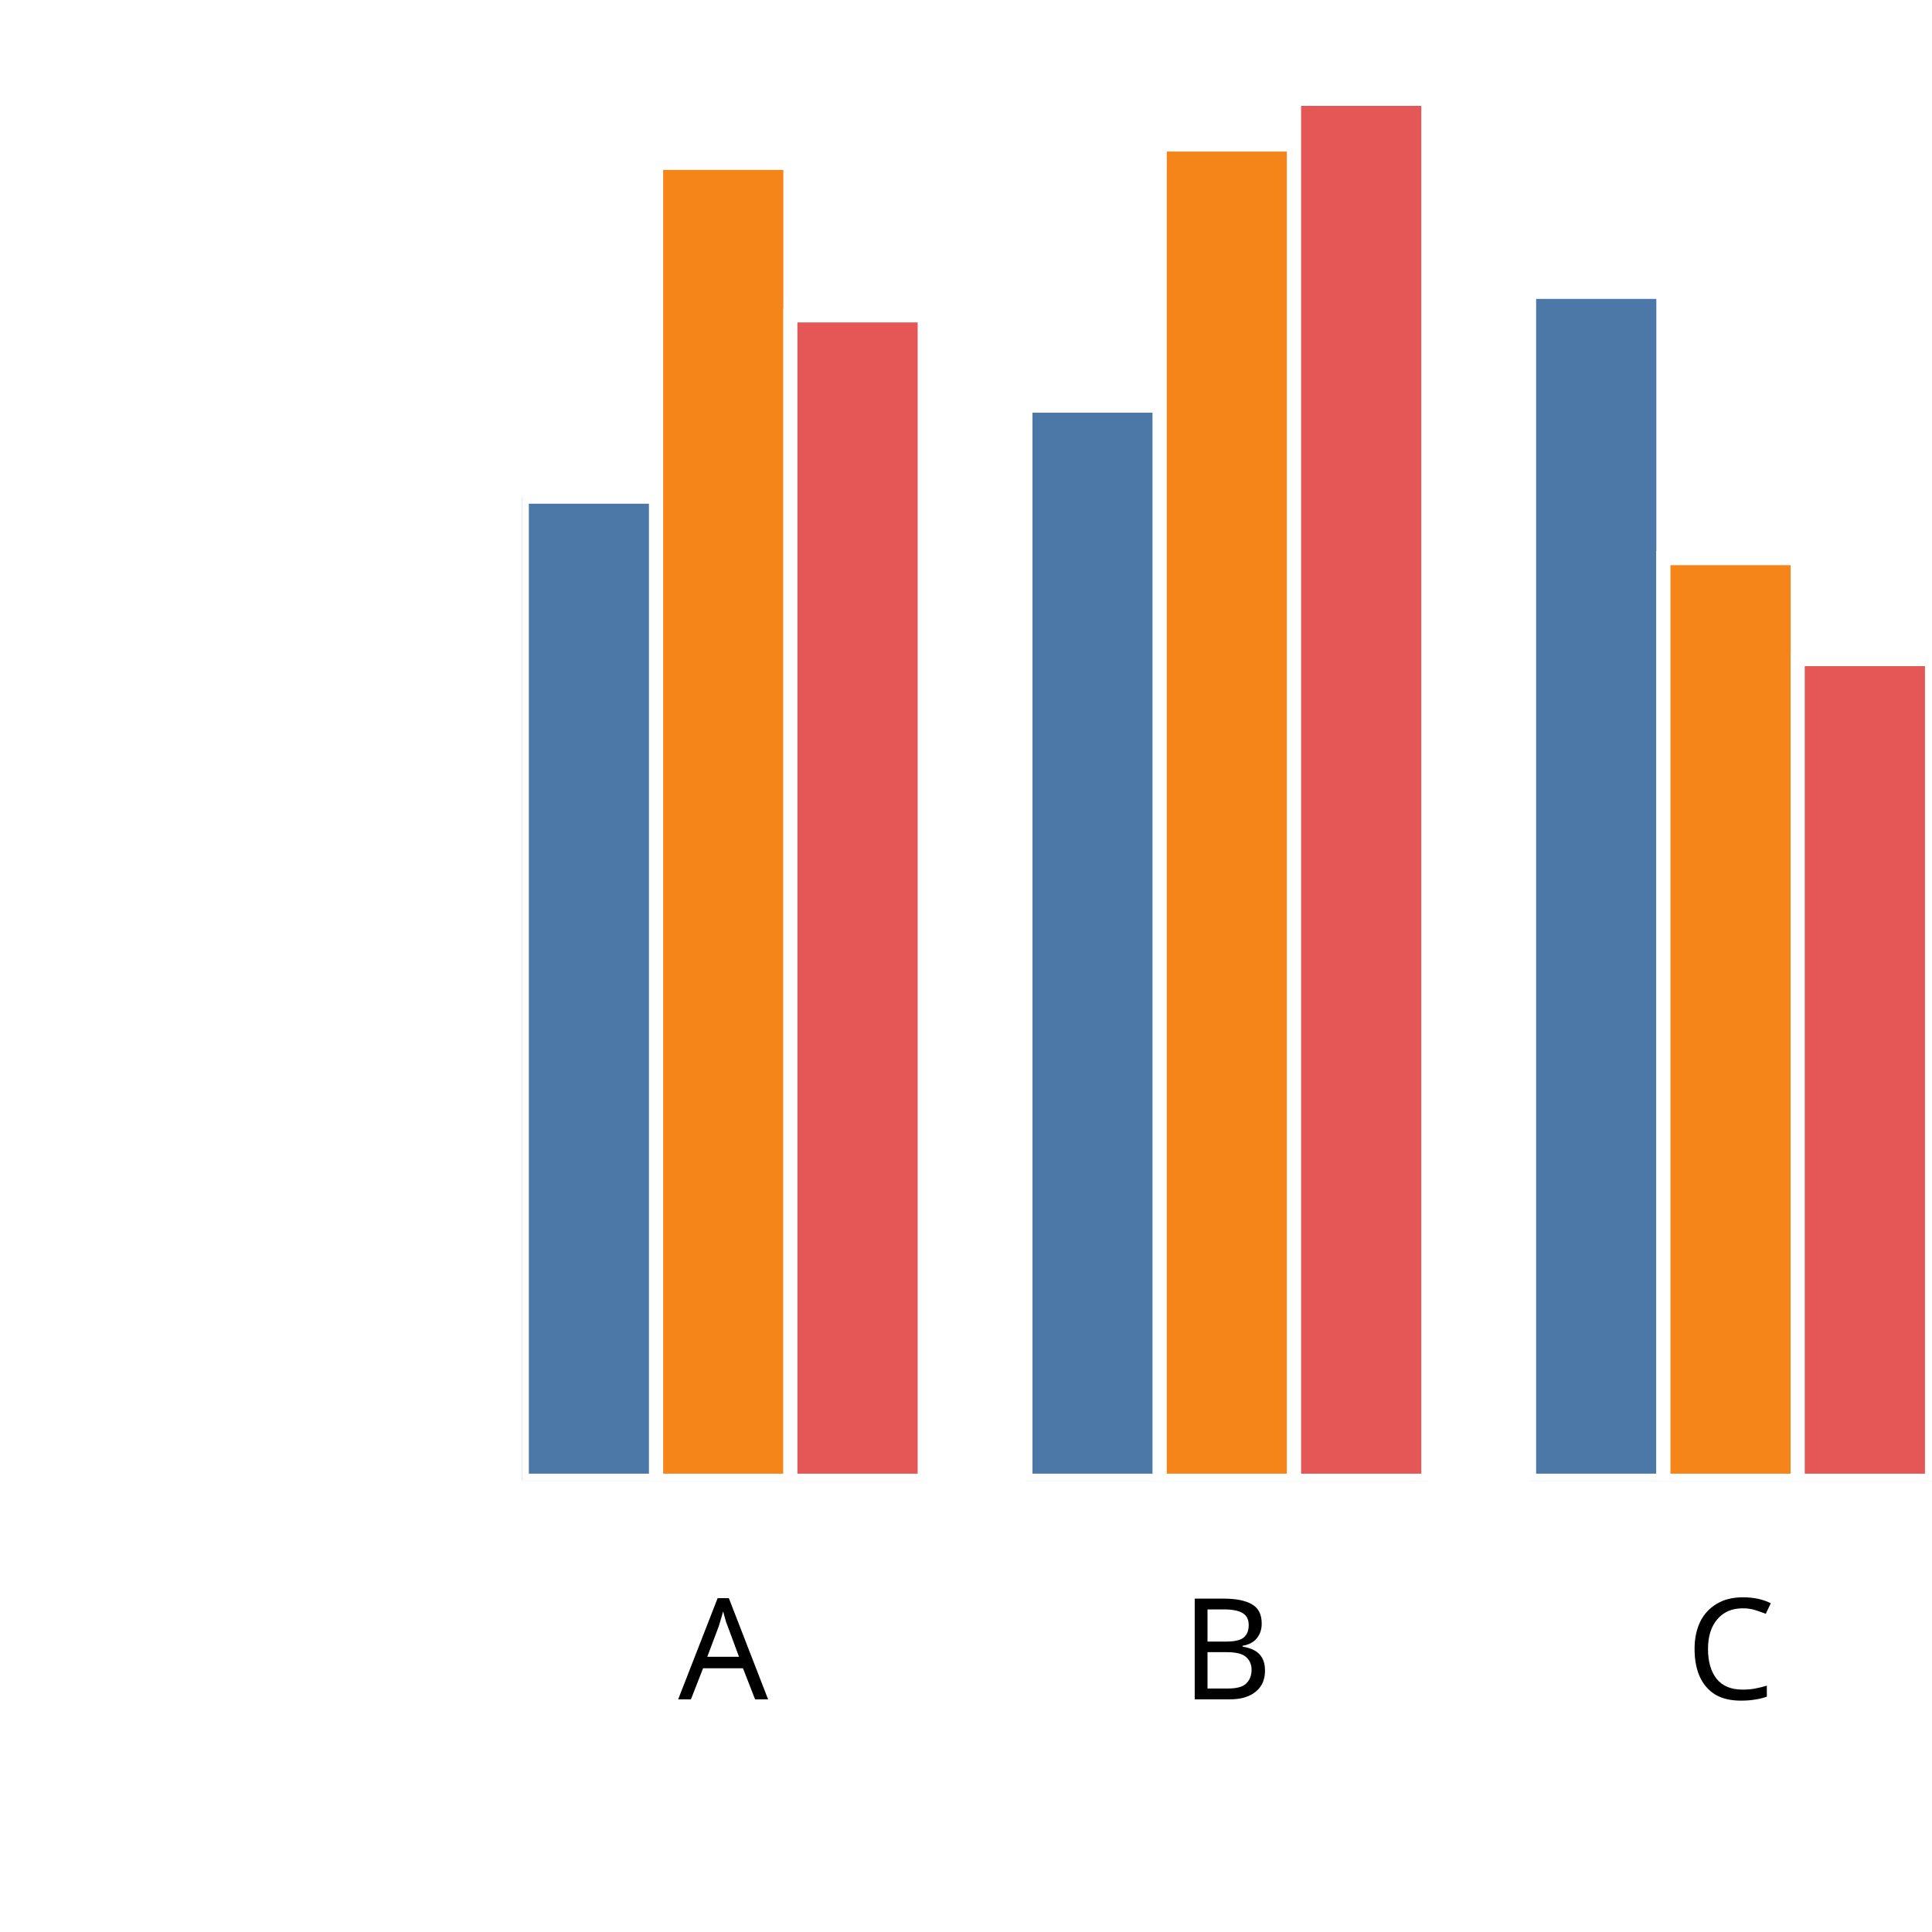
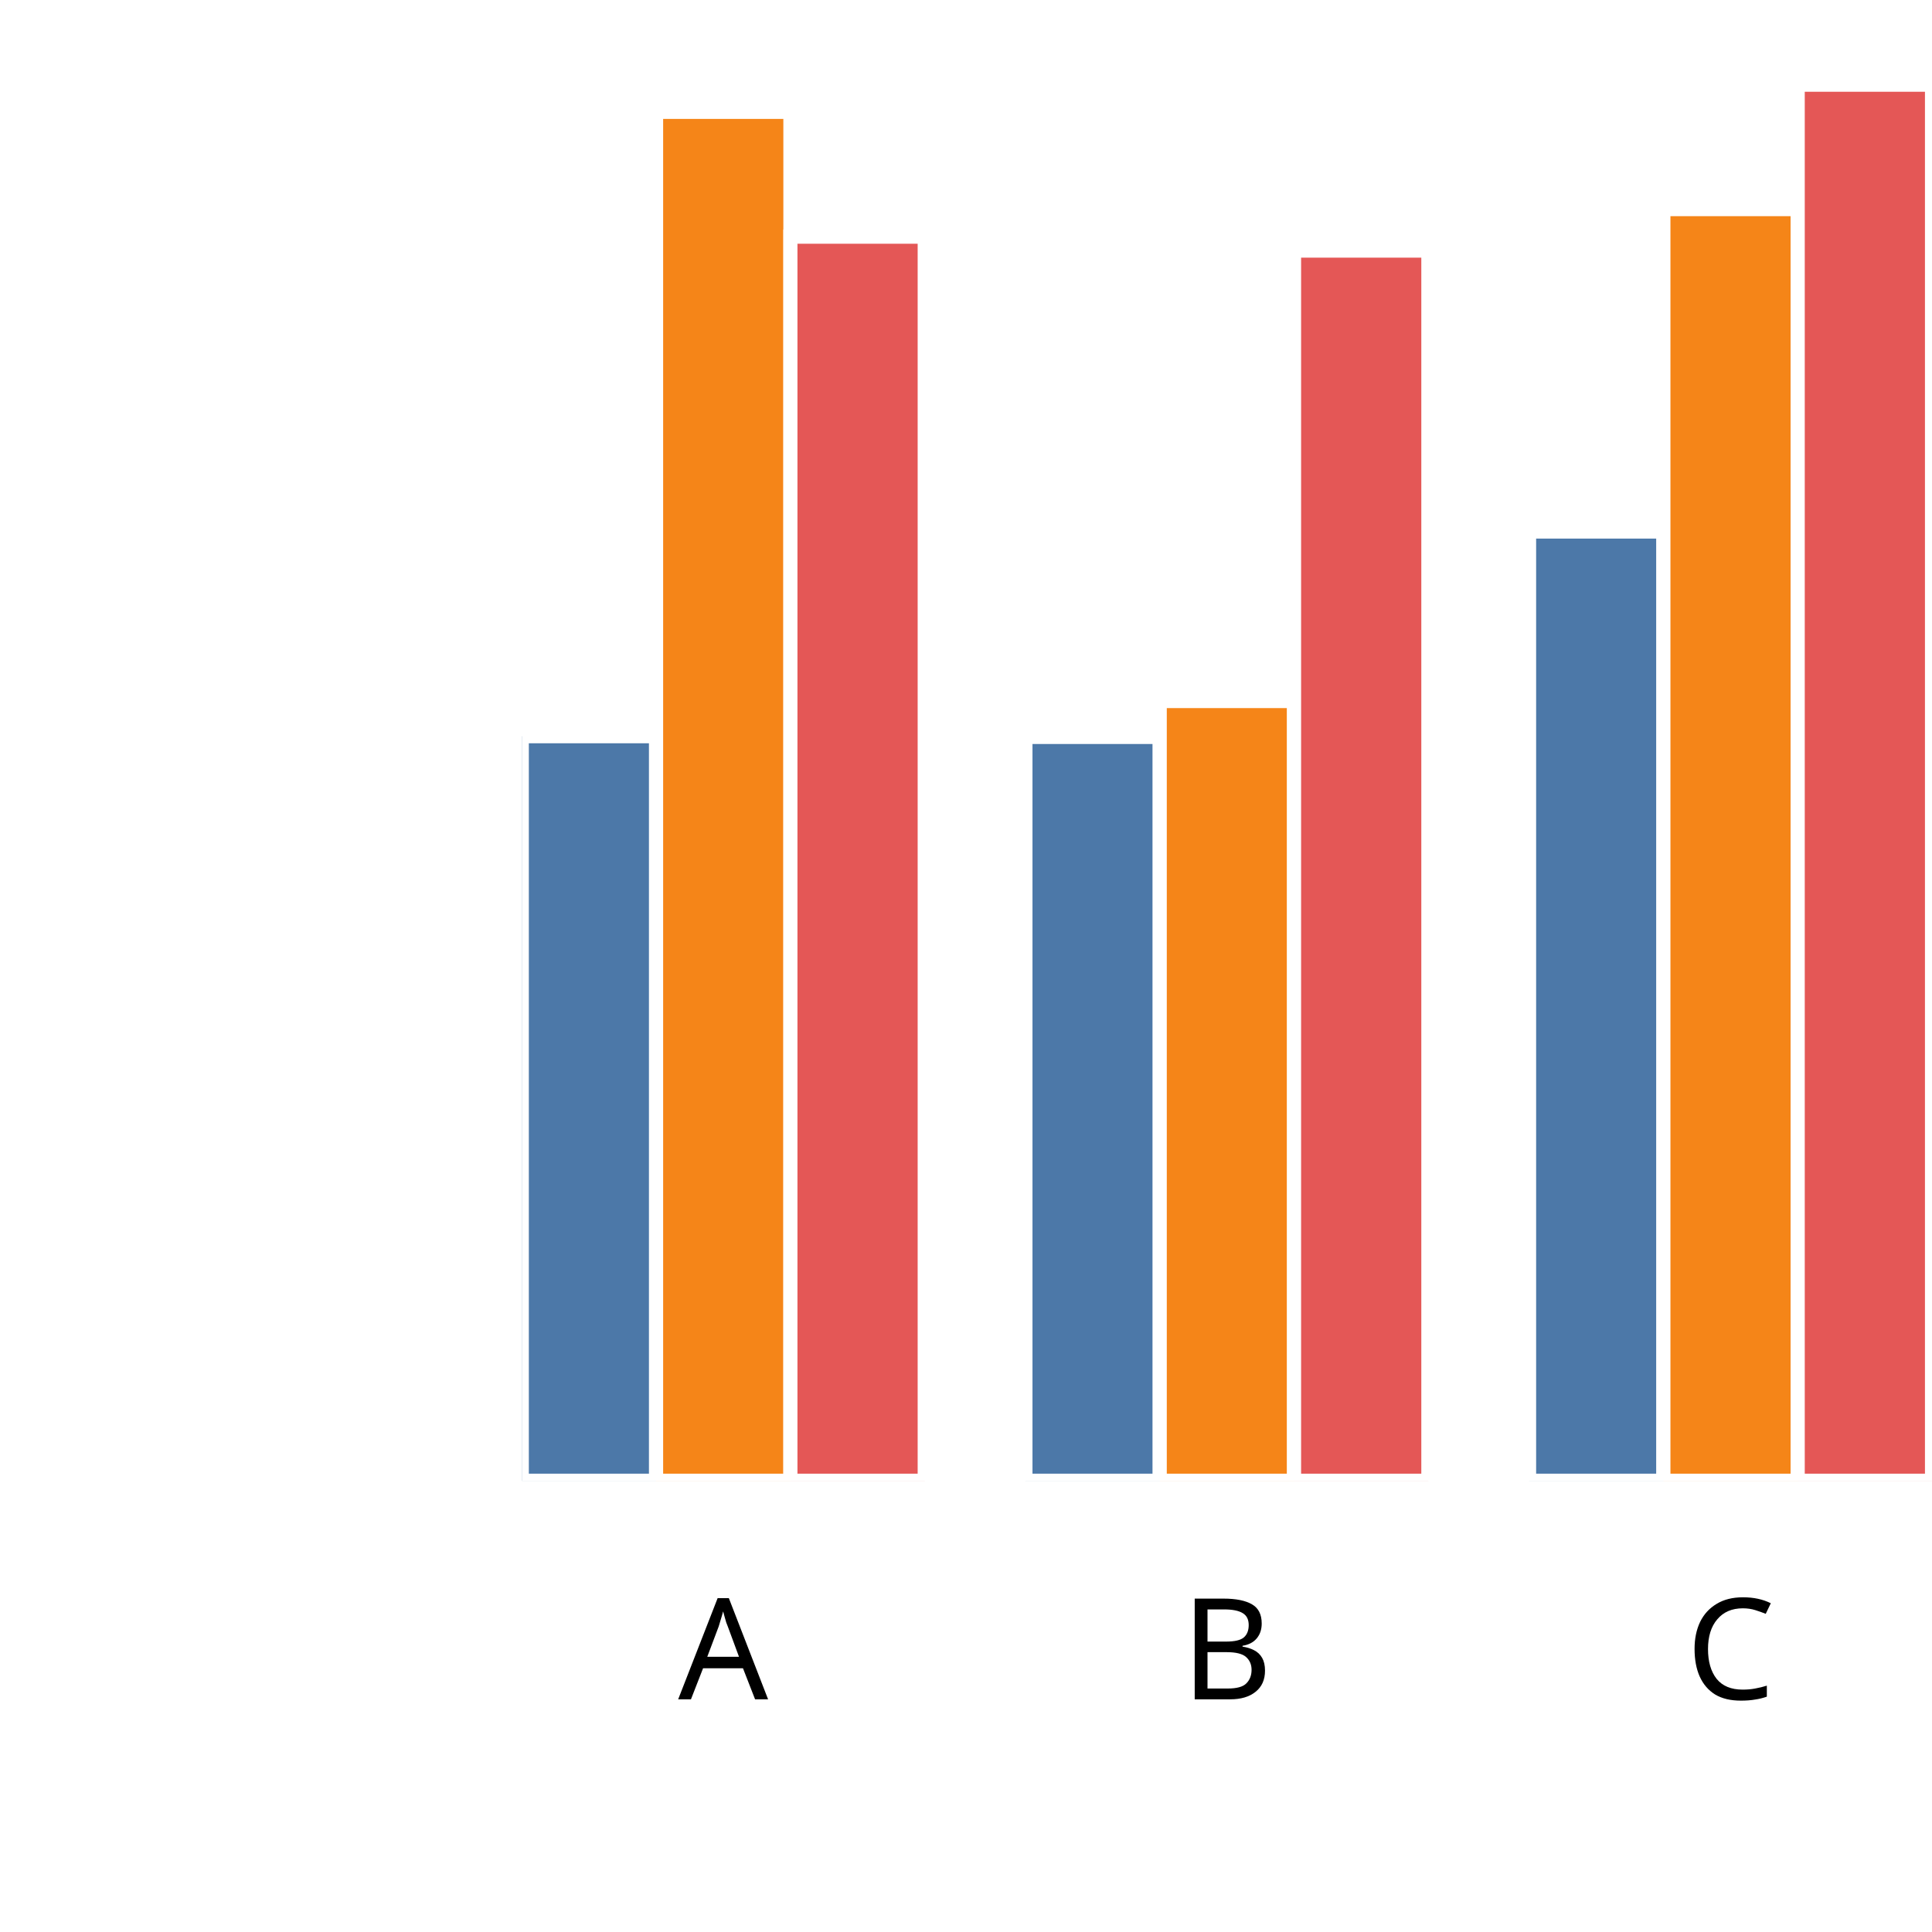
<svg xmlns="http://www.w3.org/2000/svg" version="1.1" class="marks" width="137" height="137" viewBox="0 0 137 137">
  <rect width="137" height="137" fill="white" />
  <g fill="none" stroke-miterlimit="10" transform="translate(37,5)">
    <g class="mark-group role-frame root" role="graphics-object" aria-roledescription="group mark container">
      <g transform="translate(0,0)">
        <path class="background" aria-hidden="true" d="M0,0h100v100h-100Z" />
        <g>
          <g class="mark-group role-axis" role="graphics-symbol" aria-roledescription="axis" aria-label="X-axis titled 'x' for a discrete scale with 3 values: A, B, C">
            <g transform="translate(0.5,100.5)">
              <path class="background" aria-hidden="true" d="M0,0h0v0h0Z" pointer-events="none" />
              <g>
                <g class="mark-rule role-axis-tick" pointer-events="none">
                  <line transform="translate(14,0)" x2="0" y2="5" stroke="white" stroke-width="1.01" opacity="1" />
                  <line transform="translate(50,0)" x2="0" y2="5" stroke="white" stroke-width="1.01" opacity="1" />
                  <line transform="translate(85,0)" x2="0" y2="5" stroke="white" stroke-width="1.01" opacity="1" />
                </g>
                <g class="mark-text role-axis-label" pointer-events="none">
                  <text text-anchor="middle" transform="translate(13.78571,15)" font-family="sans-serif" font-size="10px" font-style="normal" font-weight="400" fill="black" opacity="1">A</text>
                  <text text-anchor="middle" transform="translate(49.5,15)" font-family="sans-serif" font-size="10px" font-style="normal" font-weight="400" fill="black" opacity="1">B</text>
                  <text text-anchor="middle" transform="translate(85.21429,15)" font-family="sans-serif" font-size="10px" font-style="normal" font-weight="400" fill="black" opacity="1">C</text>
                </g>
                <g class="mark-text role-axis-title" pointer-events="none">
                  <text text-anchor="middle" transform="translate(50,30)" font-family="sans-serif" font-size="11px" font-style="normal" font-weight="400" fill="white" opacity="1">x</text>
                </g>
              </g>
              <path class="foreground" aria-hidden="true" d="" pointer-events="none" display="none" />
            </g>
          </g>
          <g class="mark-group role-axis" role="graphics-symbol" aria-roledescription="axis" aria-label="Y-axis titled 'sum of y' for a linear scale with values from 0.0 to 2.0">
            <g transform="translate(0.5,0.5)">
              <path class="background" aria-hidden="true" d="M0,0h0v0h0Z" pointer-events="none" />
              <g>
                <g class="mark-rule role-axis-tick" pointer-events="none">
                  <line transform="translate(0,100)" x2="-5" y2="0" stroke="white" stroke-width="1.01" opacity="1" />
                  <line transform="translate(0,75)" x2="-5" y2="0" stroke="white" stroke-width="1.01" opacity="1" />
                  <line transform="translate(0,50)" x2="-5" y2="0" stroke="white" stroke-width="1.01" opacity="1" />
                  <line transform="translate(0,25)" x2="-5" y2="0" stroke="white" stroke-width="1.01" opacity="1" />
                  <line transform="translate(0,0)" x2="-5" y2="0" stroke="white" stroke-width="1.01" opacity="1" />
                </g>
                <g class="mark-text role-axis-label" pointer-events="none">
                  <text text-anchor="end" transform="translate(-7,103)" font-family="sans-serif" font-size="10px" font-style="normal" font-weight="400" fill="white" opacity="1">0.0</text>
                  <text text-anchor="end" transform="translate(-7,78)" font-family="sans-serif" font-size="10px" font-style="normal" font-weight="400" fill="white" opacity="1">0.5</text>
                  <text text-anchor="end" transform="translate(-7,53)" font-family="sans-serif" font-size="10px" font-style="normal" font-weight="400" fill="white" opacity="1">1.0</text>
                  <text text-anchor="end" transform="translate(-7,28)" font-family="sans-serif" font-size="10px" font-style="normal" font-weight="400" fill="white" opacity="1">1.5</text>
                  <text text-anchor="end" transform="translate(-7,3)" font-family="sans-serif" font-size="10px" font-style="normal" font-weight="400" fill="white" opacity="1">2.0</text>
                </g>
                <g class="mark-text role-axis-title" pointer-events="none">
                  <text text-anchor="middle" transform="translate(-26,50) rotate(-90) translate(0,-2)" font-family="sans-serif" font-size="11px" font-style="normal" font-weight="400" fill="white" opacity="1">sum of y</text>
                </g>
              </g>
              <path class="foreground" aria-hidden="true" d="" pointer-events="none" display="none" />
            </g>
          </g>
          <g class="mark-group role-scope" clip-path="url(#clip1)" role="graphics-object" aria-roledescription="group mark container">
            <g transform="translate(0,0)">
              <path class="background" aria-hidden="true" d="M0,0h0v0h0Z" />
              <g>
                <g class="mark-rect role-mark" role="graphics-symbol" aria-roledescription="rect mark container">
-                   <path d="M1.7763568394002505e-15,30.218h9.524v69.782h-9.524Z" fill="#4c78a8" stroke="white" stroke-width="1" opacity="1" />
-                   <path d="M9.524,6.548h9.524v93.452h-9.524Z" fill="#f58518" stroke="white" stroke-width="1" opacity="1" />
-                   <path d="M19.048,17.362h9.524v82.638h-9.524Z" fill="#e45756" stroke="white" stroke-width="1" opacity="1" />
+                   <path d="M1.7763568394002505e-15,47.208h9.524v52.792h-9.524Z" fill="#4c78a8" stroke="white" stroke-width="1" opacity="1" />
+                   <path d="M9.524,2.932h9.524v97.068h-9.524Z" fill="#f58518" stroke="white" stroke-width="1" opacity="1" />
+                   <path d="M19.048,11.784h9.524v88.216h-9.524Z" fill="#e45756" stroke="white" stroke-width="1" opacity="1" />
                </g>
              </g>
              <path class="foreground" aria-hidden="true" d="" display="none" />
            </g>
            <g transform="translate(35.71429,0)">
              <path class="background" aria-hidden="true" d="M0,0h0v0h0Z" />
              <g>
                <g class="mark-rect role-mark" role="graphics-symbol" aria-roledescription="rect mark container">
-                   <path d="M1.7763568394002505e-15,23.763h9.524v76.237h-9.524Z" fill="#4c78a8" stroke="white" stroke-width="1" opacity="1" />
-                   <path d="M9.524,5.247h9.524v94.753h-9.524Z" fill="#f58518" stroke="white" stroke-width="1" opacity="1" />
-                   <path d="M19.048,2.009h9.524v97.991h-9.524Z" fill="#e45756" stroke="white" stroke-width="1" opacity="1" />
+                   <path d="M1.7763568394002505e-15,47.258h9.524v52.742h-9.524Z" fill="#4c78a8" stroke="white" stroke-width="1" opacity="1" />
+                   <path d="M9.524,44.712h9.524v55.288h-9.524Z" fill="#f58518" stroke="white" stroke-width="1" opacity="1" />
+                   <path d="M19.048,12.771h9.524v87.229h-9.524Z" fill="#e45756" stroke="white" stroke-width="1" opacity="1" />
                </g>
              </g>
              <path class="foreground" aria-hidden="true" d="" display="none" />
            </g>
            <g transform="translate(71.42857,0)">
              <path class="background" aria-hidden="true" d="M0,0h0v0h0Z" />
              <g>
                <g class="mark-rect role-mark" role="graphics-symbol" aria-roledescription="rect mark container">
-                   <path d="M1.7763568394002505e-15,15.696h9.524v84.304h-9.524Z" fill="#4c78a8" stroke="white" stroke-width="1" opacity="1" />
-                   <path d="M9.524,34.576h9.524v65.424h-9.524Z" fill="#f58518" stroke="white" stroke-width="1" opacity="1" />
-                   <path d="M19.048,41.739h9.524v58.261h-9.524Z" fill="#e45756" stroke="white" stroke-width="1" opacity="1" />
+                   <path d="M1.7763568394002505e-15,32.692h9.524v67.308h-9.524Z" fill="#4c78a8" stroke="white" stroke-width="1" opacity="1" />
+                   <path d="M9.524,9.83h9.524v90.17h-9.524Z" fill="#f58518" stroke="white" stroke-width="1" opacity="1" />
+                   <path d="M19.048,1.007h9.524v98.993h-9.524Z" fill="#e45756" stroke="white" stroke-width="1" opacity="1" />
                </g>
              </g>
              <path class="foreground" aria-hidden="true" d="" display="none" />
            </g>
          </g>
        </g>
        <path class="foreground" aria-hidden="true" d="" display="none" />
      </g>
    </g>
  </g>
  <defs>
    <clipPath id="clip1">
      <rect x="0" y="0" width="100" height="100" />
    </clipPath>
  </defs>
</svg>
